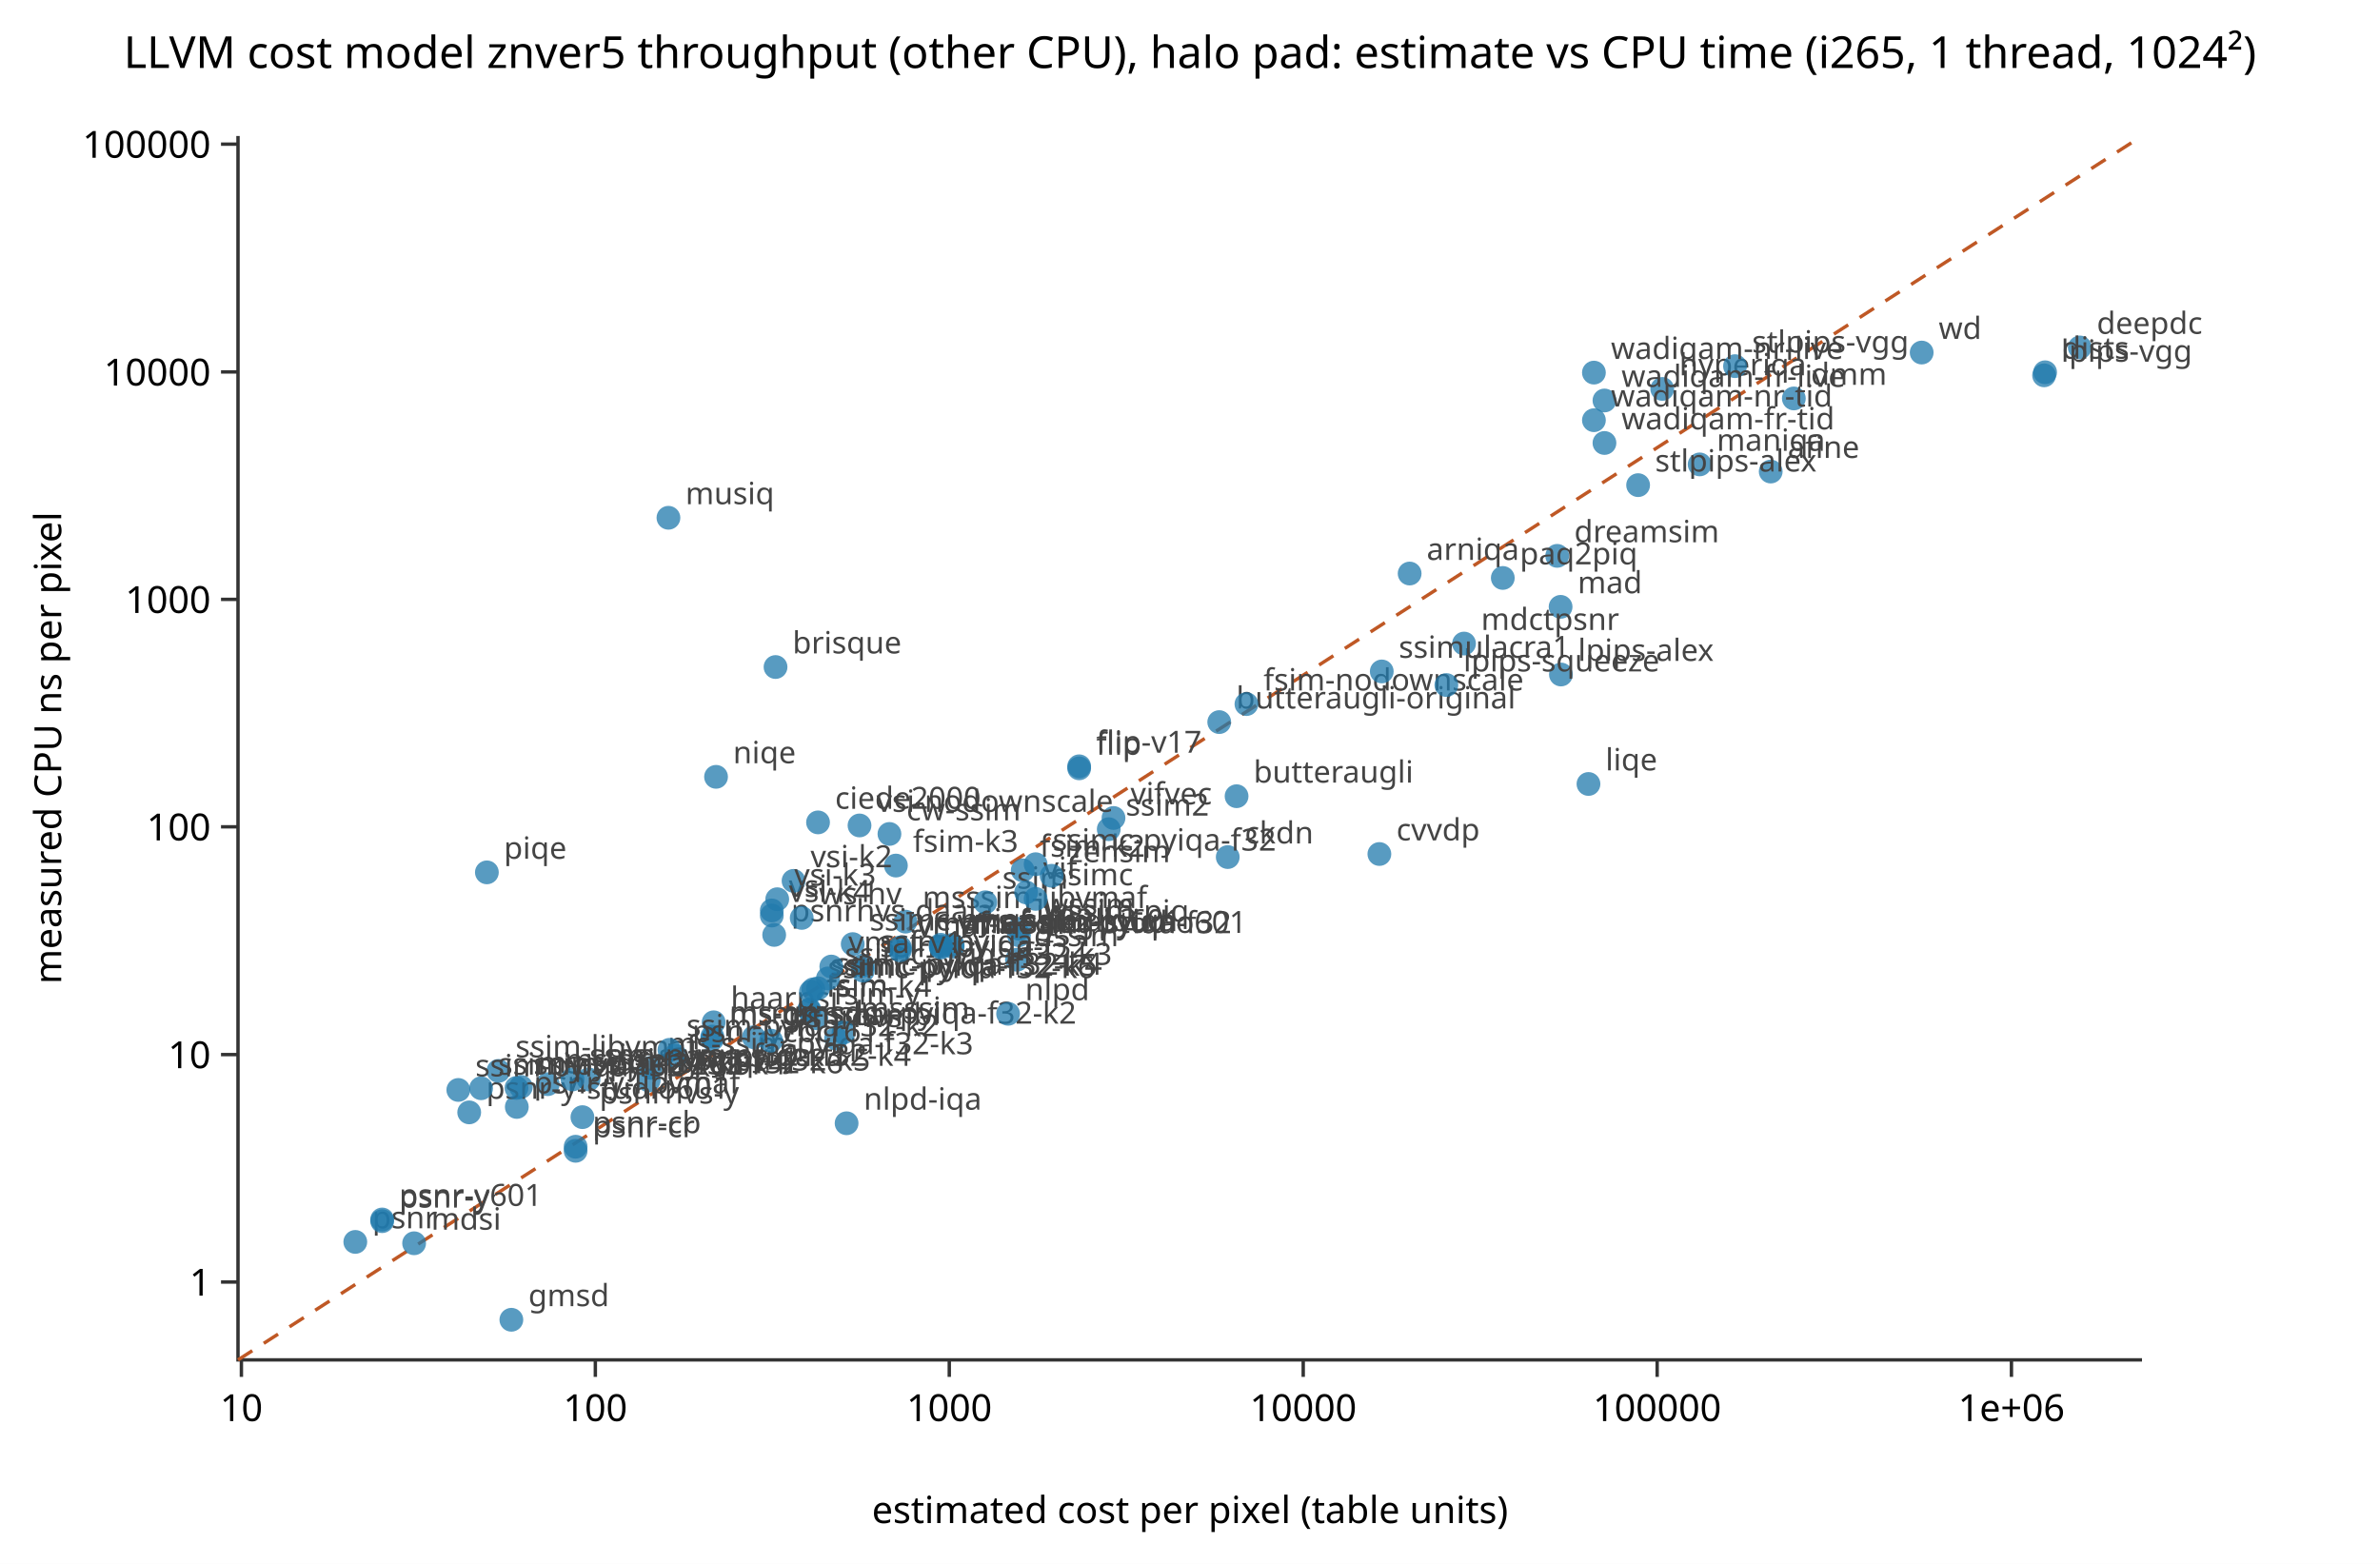
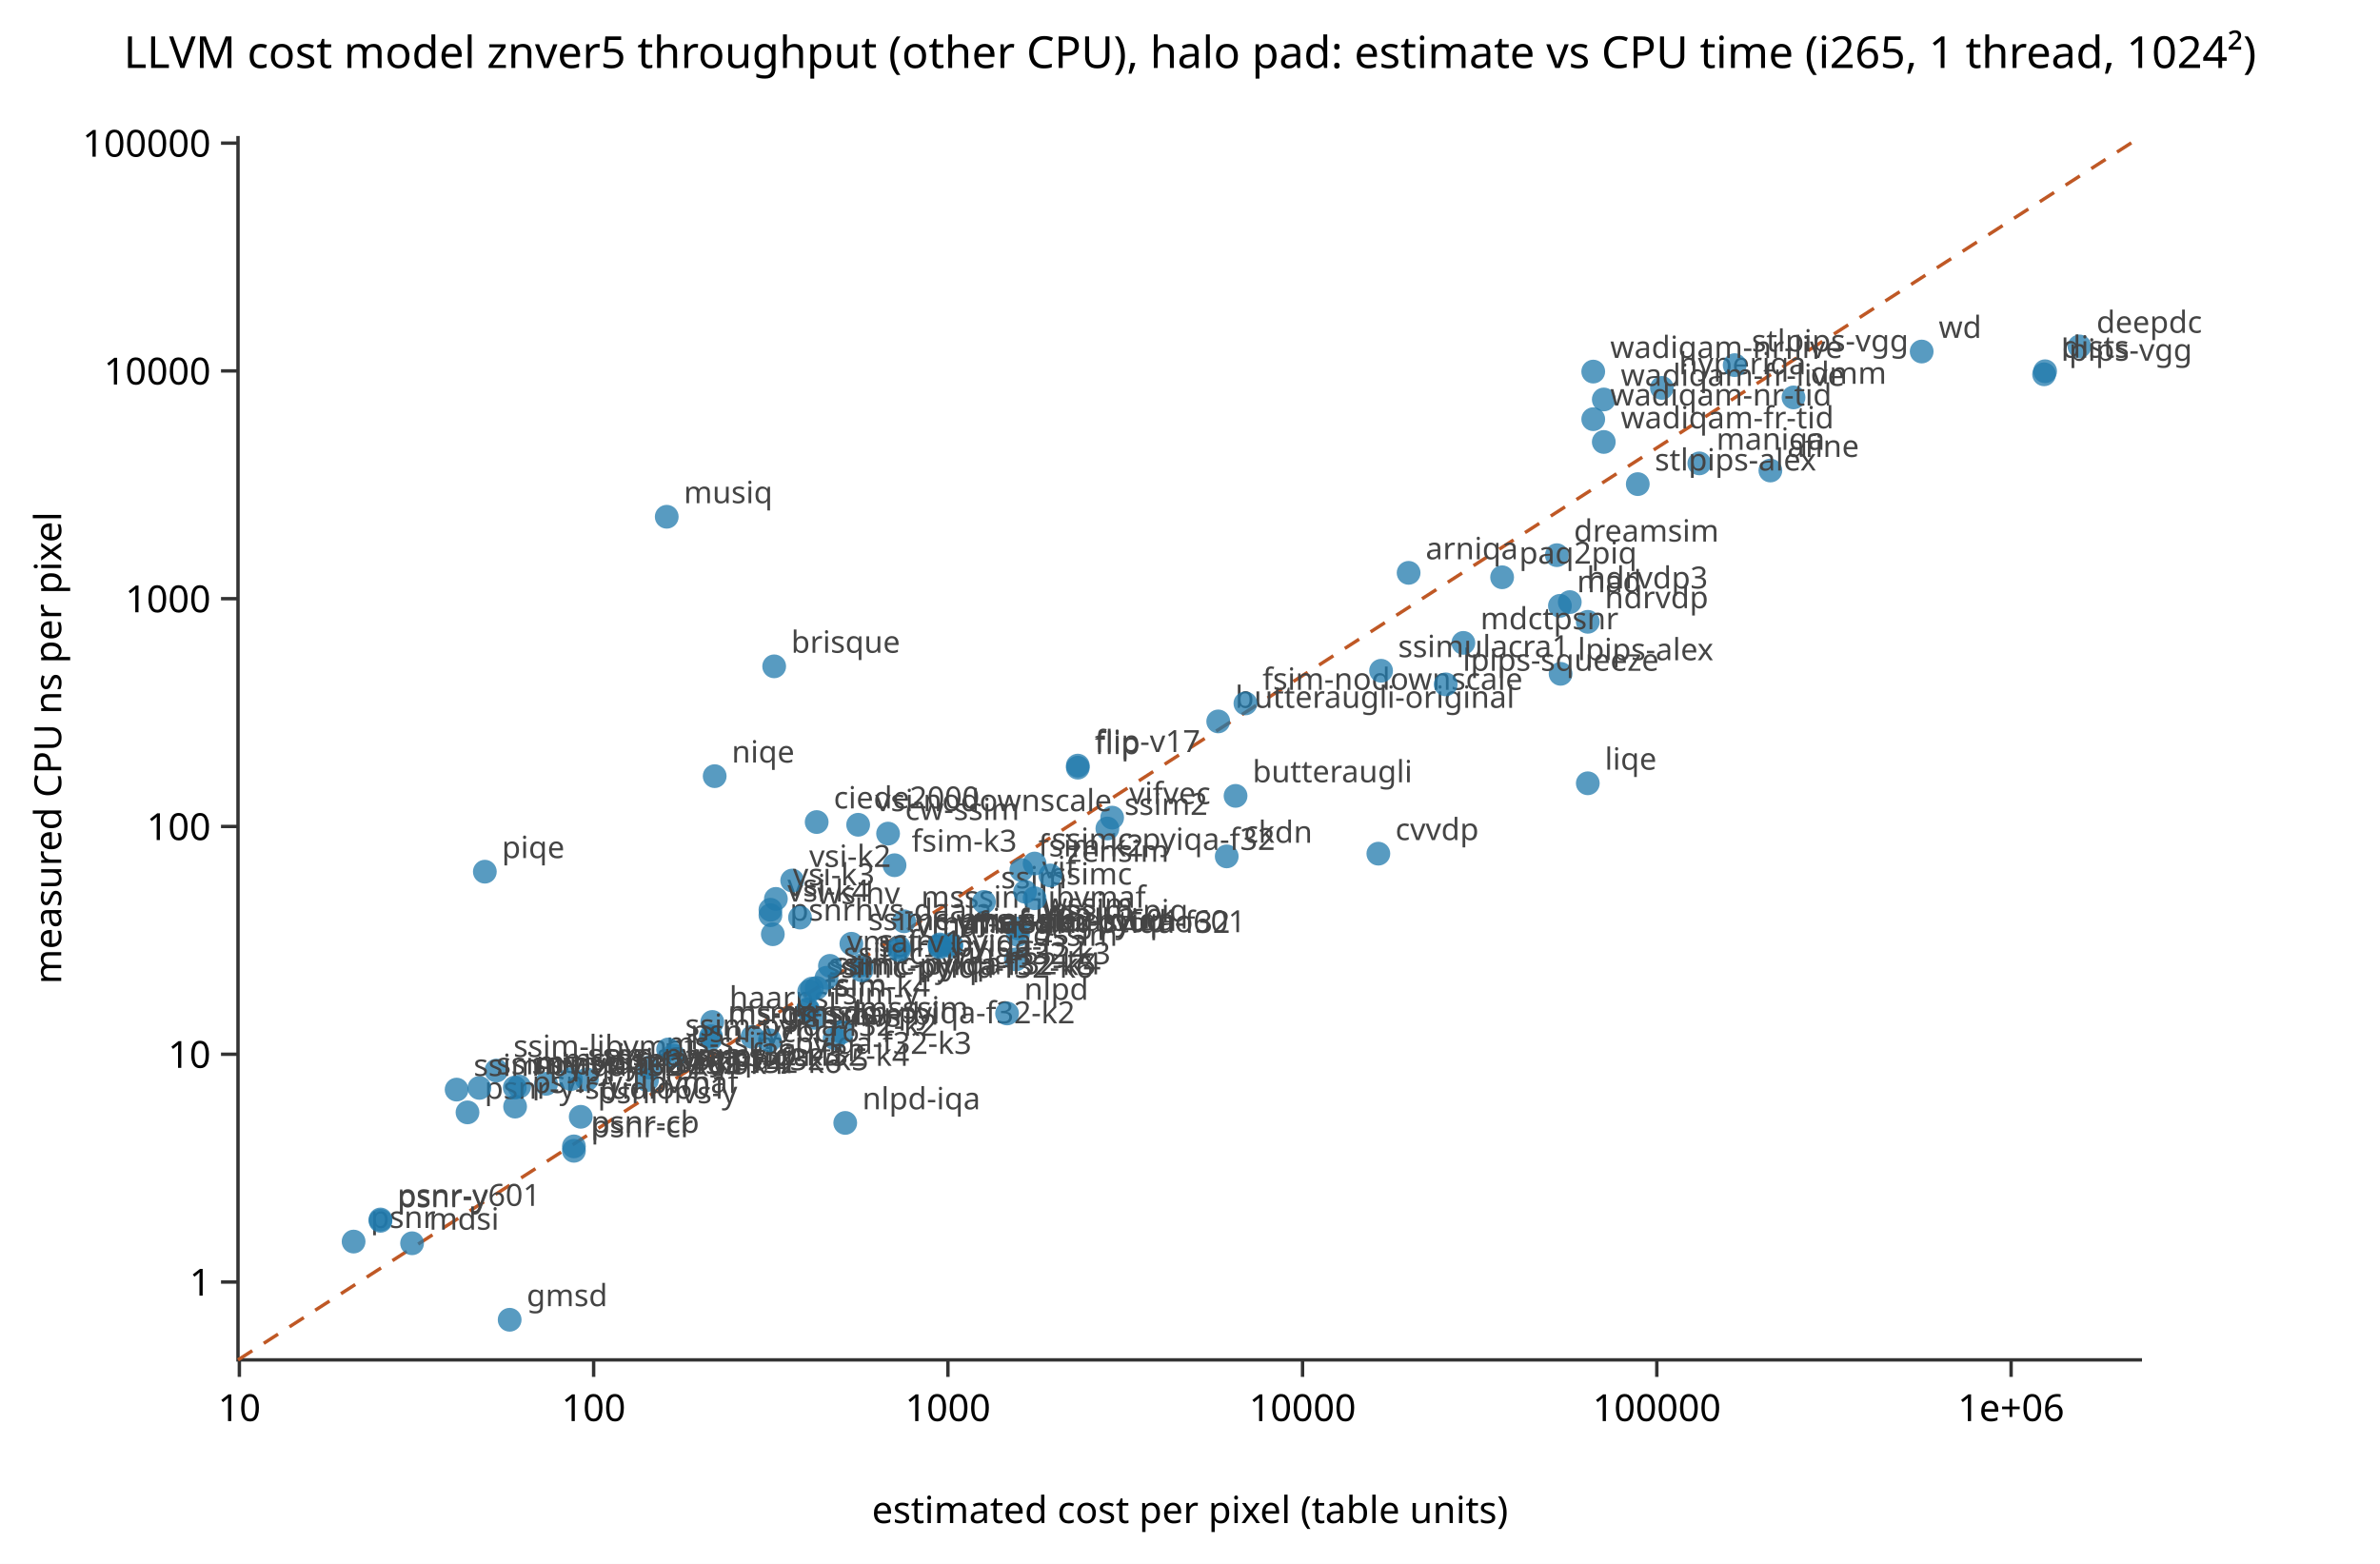
<svg xmlns="http://www.w3.org/2000/svg" viewBox="0 0 700 460" font-family="sans-serif" font-size="11">
  <rect width="700" height="460" fill="white" />
  <text x="350" y="20" text-anchor="middle" font-size="13">LLVM cost model znver5 throughput (other CPU), halo pad: estimate vs CPU time (i265, 1 thread, 1024²)</text>
  <path d="M70 40V400H630" fill="none" stroke="#333" />
-   <path d="M71.0 400v5" stroke="#333" />
-   <text x="71.0" y="418" text-anchor="middle">10</text>
-   <path d="M175.1 400v5" stroke="#333" />
-   <text x="175.1" y="418" text-anchor="middle">100</text>
-   <path d="M279.2 400v5" stroke="#333" />
-   <text x="279.2" y="418" text-anchor="middle">1000</text>
-   <path d="M383.3 400v5" stroke="#333" />
-   <text x="383.3" y="418" text-anchor="middle">10000</text>
-   <path d="M487.4 400v5" stroke="#333" />
-   <text x="487.4" y="418" text-anchor="middle">100000</text>
-   <path d="M591.6 400v5" stroke="#333" />
-   <text x="591.6" y="418" text-anchor="middle">1e+06</text>
+   <path d="M70.4 400v5" stroke="#333" />
+   <text x="70.4" y="418" text-anchor="middle">10</text>
+   <path d="M174.6 400v5" stroke="#333" />
+   <text x="174.6" y="418" text-anchor="middle">100</text>
+   <path d="M278.8 400v5" stroke="#333" />
+   <text x="278.8" y="418" text-anchor="middle">1000</text>
+   <path d="M383.1 400v5" stroke="#333" />
+   <text x="383.1" y="418" text-anchor="middle">10000</text>
+   <path d="M487.3 400v5" stroke="#333" />
+   <text x="487.3" y="418" text-anchor="middle">100000</text>
+   <path d="M591.5 400v5" stroke="#333" />
+   <text x="591.5" y="418" text-anchor="middle">1e+06</text>
  <path d="M65 377.1h5" stroke="#333" />
  <text x="62" y="381.1" text-anchor="end">1</text>
-   <path d="M65 310.2h5" stroke="#333" />
-   <text x="62" y="314.2" text-anchor="end">10</text>
-   <path d="M65 243.2h5" stroke="#333" />
-   <text x="62" y="247.2" text-anchor="end">100</text>
-   <path d="M65 176.3h5" stroke="#333" />
-   <text x="62" y="180.3" text-anchor="end">1000</text>
-   <path d="M65 109.4h5" stroke="#333" />
-   <text x="62" y="113.4" text-anchor="end">10000</text>
-   <path d="M65 42.4h5" stroke="#333" />
-   <text x="62" y="46.4" text-anchor="end">100000</text>
+   <path d="M65 310.1h5" stroke="#333" />
+   <text x="62" y="314.1" text-anchor="end">10</text>
+   <path d="M65 243.1h5" stroke="#333" />
+   <text x="62" y="247.1" text-anchor="end">100</text>
+   <path d="M65 176.1h5" stroke="#333" />
+   <text x="62" y="180.1" text-anchor="end">1000</text>
+   <path d="M65 109.1h5" stroke="#333" />
+   <text x="62" y="113.1" text-anchor="end">10000</text>
+   <path d="M65 42.1h5" stroke="#333" />
+   <text x="62" y="46.1" text-anchor="end">100000</text>
  <path d="M70.0 400.0L630.0 40.0" stroke="#bf5825" stroke-dasharray="5 4" />
-   <circle cx="520.8" cy="138.7" r="3.5" fill="#2179ac" fill-opacity=".75" />
-   <text x="525.8" y="134.7" font-size="9" fill="#444">afine</text>
-   <circle cx="414.6" cy="168.7" r="3.5" fill="#2179ac" fill-opacity=".75" />
-   <text x="419.6" y="164.7" font-size="9" fill="#444">arniqa</text>
-   <circle cx="228.1" cy="196.2" r="3.5" fill="#2179ac" fill-opacity=".75" />
-   <text x="233.1" y="192.2" font-size="9" fill="#444">brisque</text>
-   <circle cx="363.7" cy="234.2" r="3.5" fill="#2179ac" fill-opacity=".75" />
-   <text x="368.7" y="230.2" font-size="9" fill="#444">butteraugli</text>
-   <circle cx="358.6" cy="212.4" r="3.5" fill="#2179ac" fill-opacity=".75" />
-   <text x="363.6" y="208.4" font-size="9" fill="#444">butteraugli-original</text>
-   <circle cx="245.9" cy="305.5" r="3.5" fill="#2179ac" fill-opacity=".75" />
-   <text x="250.9" y="301.5" font-size="9" fill="#444">cambi</text>
-   <circle cx="240.6" cy="241.9" r="3.5" fill="#2179ac" fill-opacity=".75" />
-   <text x="245.6" y="237.9" font-size="9" fill="#444">ciede2000</text>
-   <circle cx="361.1" cy="252.1" r="3.5" fill="#2179ac" fill-opacity=".75" />
-   <text x="366.1" y="248.1" font-size="9" fill="#444">ckdn</text>
-   <circle cx="405.7" cy="251.2" r="3.5" fill="#2179ac" fill-opacity=".75" />
-   <text x="410.7" y="247.2" font-size="9" fill="#444">cvvdp</text>
-   <circle cx="261.6" cy="245.3" r="3.5" fill="#2179ac" fill-opacity=".75" />
-   <text x="266.6" y="241.3" font-size="9" fill="#444">cw-ssim</text>
-   <circle cx="611.7" cy="102.2" r="3.5" fill="#2179ac" fill-opacity=".75" />
-   <text x="616.7" y="98.2" font-size="9" fill="#444">deepdc</text>
-   <circle cx="601.5" cy="109.5" r="3.5" fill="#2179ac" fill-opacity=".75" />
-   <text x="606.5" y="105.5" font-size="9" fill="#444">dists</text>
-   <circle cx="527.6" cy="117.2" r="3.5" fill="#2179ac" fill-opacity=".75" />
-   <text x="532.6" y="113.2" font-size="9" fill="#444">dmm</text>
-   <circle cx="458.0" cy="163.5" r="3.5" fill="#2179ac" fill-opacity=".75" />
-   <text x="463.0" y="159.5" font-size="9" fill="#444">dreamsim</text>
-   <circle cx="299.1" cy="282.3" r="3.5" fill="#2179ac" fill-opacity=".75" />
-   <text x="304.1" y="278.3" font-size="9" fill="#444">dssim</text>
-   <circle cx="317.4" cy="226.0" r="3.5" fill="#2179ac" fill-opacity=".75" />
-   <text x="322.4" y="222.0" font-size="9" fill="#444">flip</text>
-   <circle cx="317.4" cy="225.4" r="3.5" fill="#2179ac" fill-opacity=".75" />
-   <text x="322.4" y="221.4" font-size="9" fill="#444">flip-v17</text>
-   <circle cx="238.0" cy="296.9" r="3.5" fill="#2179ac" fill-opacity=".75" />
-   <text x="243.0" y="292.9" font-size="9" fill="#444">fsim</text>
-   <circle cx="300.8" cy="256.0" r="3.5" fill="#2179ac" fill-opacity=".75" />
-   <text x="305.8" y="252.0" font-size="9" fill="#444">fsim-k2</text>
-   <circle cx="263.5" cy="254.6" r="3.5" fill="#2179ac" fill-opacity=".75" />
-   <text x="268.5" y="250.6" font-size="9" fill="#444">fsim-k3</text>
-   <circle cx="238.0" cy="297.2" r="3.5" fill="#2179ac" fill-opacity=".75" />
-   <text x="243.0" y="293.2" font-size="9" fill="#444">fsim-k4</text>
-   <circle cx="366.6" cy="207.1" r="3.5" fill="#2179ac" fill-opacity=".75" />
-   <text x="371.6" y="203.1" font-size="9" fill="#444">fsim-nodownscale</text>
-   <circle cx="240.1" cy="299.5" r="3.5" fill="#2179ac" fill-opacity=".75" />
-   <text x="245.1" y="295.5" font-size="9" fill="#444">fsim-y</text>
-   <circle cx="150.4" cy="388.2" r="3.5" fill="#2179ac" fill-opacity=".75" />
-   <text x="155.4" y="384.2" font-size="9" fill="#444">gmsd</text>
-   <circle cx="209.9" cy="300.7" r="3.5" fill="#2179ac" fill-opacity=".75" />
-   <text x="214.9" y="296.7" font-size="9" fill="#444">haarpsi</text>
-   <circle cx="190.8" cy="317.8" r="3.5" fill="#2179ac" fill-opacity=".75" />
-   <text x="195.8" y="313.8" font-size="9" fill="#444">haarpsi-y</text>
-   <circle cx="488.9" cy="114.4" r="3.5" fill="#2179ac" fill-opacity=".75" />
-   <text x="493.9" y="110.4" font-size="9" fill="#444">hyperiqa</text>
-   <circle cx="299.8" cy="273.2" r="3.5" fill="#2179ac" fill-opacity=".75" />
-   <text x="304.8" y="269.2" font-size="9" fill="#444">iwssim</text>
-   <circle cx="299.7" cy="275.1" r="3.5" fill="#2179ac" fill-opacity=".75" />
-   <text x="304.7" y="271.1" font-size="9" fill="#444">iwssim-piq</text>
-   <circle cx="467.2" cy="230.6" r="3.5" fill="#2179ac" fill-opacity=".75" />
-   <text x="472.2" y="226.6" font-size="9" fill="#444">liqe</text>
-   <circle cx="459.1" cy="198.4" r="3.5" fill="#2179ac" fill-opacity=".75" />
-   <text x="464.1" y="194.4" font-size="9" fill="#444">lpips-alex</text>
-   <circle cx="425.4" cy="201.5" r="3.5" fill="#2179ac" fill-opacity=".75" />
-   <text x="430.4" y="197.5" font-size="9" fill="#444">lpips-squeeze</text>
-   <circle cx="601.2" cy="110.4" r="3.5" fill="#2179ac" fill-opacity=".75" />
-   <text x="606.2" y="106.4" font-size="9" fill="#444">lpips-vgg</text>
-   <circle cx="459.0" cy="178.5" r="3.5" fill="#2179ac" fill-opacity=".75" />
-   <text x="464.0" y="174.5" font-size="9" fill="#444">mad</text>
-   <circle cx="499.9" cy="136.6" r="3.5" fill="#2179ac" fill-opacity=".75" />
-   <text x="504.9" y="132.6" font-size="9" fill="#444">maniqa</text>
-   <circle cx="430.6" cy="189.3" r="3.5" fill="#2179ac" fill-opacity=".75" />
-   <text x="435.6" y="185.3" font-size="9" fill="#444">mdctpsnr</text>
-   <circle cx="121.8" cy="365.7" r="3.5" fill="#2179ac" fill-opacity=".75" />
-   <text x="126.8" y="361.7" font-size="9" fill="#444">mdsi</text>
-   <circle cx="209.5" cy="305.6" r="3.5" fill="#2179ac" fill-opacity=".75" />
-   <text x="214.5" y="301.6" font-size="9" fill="#444">ms-gmsd</text>
-   <circle cx="209.5" cy="304.9" r="3.5" fill="#2179ac" fill-opacity=".75" />
-   <text x="214.5" y="300.9" font-size="9" fill="#444">ms-gmsdc</text>
-   <circle cx="280.2" cy="277.9" r="3.5" fill="#2179ac" fill-opacity=".75" />
-   <text x="285.2" y="273.9" font-size="9" fill="#444">ms-ssim-pyiqa</text>
-   <circle cx="280.2" cy="278.5" r="3.5" fill="#2179ac" fill-opacity=".75" />
-   <text x="285.2" y="274.5" font-size="9" fill="#444">ms-ssim-pyiqa-f32</text>
-   <circle cx="221.7" cy="305.1" r="3.5" fill="#2179ac" fill-opacity=".75" />
-   <text x="226.7" y="301.1" font-size="9" fill="#444">ms-ssim-pyiqa-f32-k2</text>
-   <circle cx="191.4" cy="314.1" r="3.5" fill="#2179ac" fill-opacity=".75" />
-   <text x="196.4" y="310.1" font-size="9" fill="#444">ms-ssim-pyiqa-f32-k3</text>
-   <circle cx="173.1" cy="317.5" r="3.5" fill="#2179ac" fill-opacity=".75" />
-   <text x="178.1" y="313.5" font-size="9" fill="#444">ms-ssim-pyiqa-f32-k4</text>
-   <circle cx="161.1" cy="318.9" r="3.5" fill="#2179ac" fill-opacity=".75" />
-   <text x="166.1" y="314.9" font-size="9" fill="#444">ms-ssim-pyiqa-f32-k5</text>
-   <circle cx="153.2" cy="319.7" r="3.5" fill="#2179ac" fill-opacity=".75" />
-   <text x="158.2" y="315.7" font-size="9" fill="#444">ms-ssim-pyiqa-f32-k6</text>
-   <circle cx="248.1" cy="303.7" r="3.5" fill="#2179ac" fill-opacity=".75" />
-   <text x="253.1" y="299.7" font-size="9" fill="#444">msssim</text>
-   <circle cx="266.3" cy="271.1" r="3.5" fill="#2179ac" fill-opacity=".75" />
-   <text x="271.3" y="267.1" font-size="9" fill="#444">msssim-libvmaf</text>
-   <circle cx="196.6" cy="152.3" r="3.5" fill="#2179ac" fill-opacity=".75" />
-   <text x="201.6" y="148.3" font-size="9" fill="#444">musiq</text>
-   <circle cx="210.6" cy="228.5" r="3.5" fill="#2179ac" fill-opacity=".75" />
-   <text x="215.6" y="224.5" font-size="9" fill="#444">niqe</text>
-   <circle cx="296.5" cy="298.2" r="3.5" fill="#2179ac" fill-opacity=".75" />
-   <text x="301.5" y="294.2" font-size="9" fill="#444">nlpd</text>
-   <circle cx="249.0" cy="330.4" r="3.5" fill="#2179ac" fill-opacity=".75" />
-   <text x="254.0" y="326.4" font-size="9" fill="#444">nlpd-iqa</text>
-   <circle cx="442.0" cy="170.0" r="3.5" fill="#2179ac" fill-opacity=".75" />
-   <text x="447.0" y="166.0" font-size="9" fill="#444">paq2piq</text>
-   <circle cx="143.2" cy="256.6" r="3.5" fill="#2179ac" fill-opacity=".75" />
-   <text x="148.2" y="252.6" font-size="9" fill="#444">piqe</text>
-   <circle cx="104.5" cy="365.3" r="3.5" fill="#2179ac" fill-opacity=".75" />
-   <text x="109.5" y="361.3" font-size="9" fill="#444">psnr</text>
-   <circle cx="169.3" cy="337.3" r="3.5" fill="#2179ac" fill-opacity=".75" />
-   <text x="174.3" y="333.3" font-size="9" fill="#444">psnr-cb</text>
-   <circle cx="169.3" cy="338.5" r="3.5" fill="#2179ac" fill-opacity=".75" />
-   <text x="174.3" y="334.5" font-size="9" fill="#444">psnr-cr</text>
-   <circle cx="112.4" cy="359.2" r="3.5" fill="#2179ac" fill-opacity=".75" />
-   <text x="117.4" y="355.2" font-size="9" fill="#444">psnr-y</text>
-   <circle cx="152.0" cy="325.6" r="3.5" fill="#2179ac" fill-opacity=".75" />
-   <text x="157.0" y="321.6" font-size="9" fill="#444">psnr-y-libvmaf</text>
-   <circle cx="138.0" cy="327.2" r="3.5" fill="#2179ac" fill-opacity=".75" />
-   <text x="143.0" y="323.2" font-size="9" fill="#444">psnr-y-studio601</text>
-   <circle cx="112.4" cy="358.7" r="3.5" fill="#2179ac" fill-opacity=".75" />
-   <text x="117.4" y="354.7" font-size="9" fill="#444">psnr-y601</text>
-   <circle cx="198.6" cy="310.5" r="3.5" fill="#2179ac" fill-opacity=".75" />
-   <text x="203.6" y="306.5" font-size="9" fill="#444">psnr-ycbcr611</text>
-   <circle cx="226.8" cy="306.1" r="3.5" fill="#2179ac" fill-opacity=".75" />
-   <text x="231.8" y="302.1" font-size="9" fill="#444">psnrhvs</text>
-   <circle cx="227.7" cy="275.0" r="3.5" fill="#2179ac" fill-opacity=".75" />
-   <text x="232.7" y="271.0" font-size="9" fill="#444">psnrhvs-daala</text>
-   <circle cx="171.3" cy="328.6" r="3.5" fill="#2179ac" fill-opacity=".75" />
-   <text x="176.3" y="324.6" font-size="9" fill="#444">psnrhvs-y</text>
-   <circle cx="289.8" cy="265.4" r="3.5" fill="#2179ac" fill-opacity=".75" />
-   <text x="294.8" y="261.4" font-size="9" fill="#444">ssim</text>
-   <circle cx="146.6" cy="315.0" r="3.5" fill="#2179ac" fill-opacity=".75" />
-   <text x="151.6" y="311.0" font-size="9" fill="#444">ssim-libvmaf</text>
-   <circle cx="253.8" cy="284.0" r="3.5" fill="#2179ac" fill-opacity=".75" />
-   <text x="258.8" y="280.0" font-size="9" fill="#444">ssim-pyiqa</text>
-   <circle cx="253.8" cy="285.5" r="3.5" fill="#2179ac" fill-opacity=".75" />
-   <text x="258.8" y="281.5" font-size="9" fill="#444">ssim-pyiqa-f32</text>
-   <circle cx="196.9" cy="308.8" r="3.5" fill="#2179ac" fill-opacity=".75" />
-   <text x="201.9" y="304.8" font-size="9" fill="#444">ssim-pyiqa-f32-k2</text>
-   <circle cx="168.4" cy="317.5" r="3.5" fill="#2179ac" fill-opacity=".75" />
-   <text x="173.4" y="313.5" font-size="9" fill="#444">ssim-pyiqa-f32-k3</text>
-   <circle cx="151.9" cy="320.0" r="3.5" fill="#2179ac" fill-opacity=".75" />
-   <text x="156.9" y="316.0" font-size="9" fill="#444">ssim-pyiqa-f32-k4</text>
-   <circle cx="141.5" cy="320.1" r="3.5" fill="#2179ac" fill-opacity=".75" />
-   <text x="146.5" y="316.1" font-size="9" fill="#444">ssim-pyiqa-f32-k5</text>
-   <circle cx="134.8" cy="320.6" r="3.5" fill="#2179ac" fill-opacity=".75" />
-   <text x="139.8" y="316.6" font-size="9" fill="#444">ssim-pyiqa-f32-k6</text>
-   <circle cx="326.1" cy="243.9" r="3.5" fill="#2179ac" fill-opacity=".75" />
-   <text x="331.1" y="239.9" font-size="9" fill="#444">ssim2</text>
-   <circle cx="304.6" cy="264.4" r="3.5" fill="#2179ac" fill-opacity=".75" />
-   <text x="309.6" y="260.4" font-size="9" fill="#444">ssimc</text>
-   <circle cx="304.6" cy="254.2" r="3.5" fill="#2179ac" fill-opacity=".75" />
-   <text x="309.6" y="250.2" font-size="9" fill="#444">ssimc-pyiqa-f32</text>
-   <circle cx="250.8" cy="277.7" r="3.5" fill="#2179ac" fill-opacity=".75" />
-   <text x="255.8" y="273.7" font-size="9" fill="#444">ssimc-pyiqa-f32-k2</text>
-   <circle cx="243.5" cy="287.8" r="3.5" fill="#2179ac" fill-opacity=".75" />
-   <text x="248.5" y="283.8" font-size="9" fill="#444">ssimc-pyiqa-f32-k3</text>
-   <circle cx="240.6" cy="290.7" r="3.5" fill="#2179ac" fill-opacity=".75" />
-   <text x="245.6" y="286.7" font-size="9" fill="#444">ssimc-pyiqa-f32-k4</text>
-   <circle cx="239.2" cy="291.0" r="3.5" fill="#2179ac" fill-opacity=".75" />
-   <text x="244.2" y="287.0" font-size="9" fill="#444">ssimc-pyiqa-f32-k5</text>
-   <circle cx="238.5" cy="291.7" r="3.5" fill="#2179ac" fill-opacity=".75" />
-   <text x="243.5" y="287.7" font-size="9" fill="#444">ssimc-pyiqa-f32-k6</text>
-   <circle cx="406.4" cy="197.5" r="3.5" fill="#2179ac" fill-opacity=".75" />
-   <text x="411.4" y="193.5" font-size="9" fill="#444">ssimulacra1</text>
-   <circle cx="481.8" cy="142.7" r="3.5" fill="#2179ac" fill-opacity=".75" />
-   <text x="486.8" y="138.7" font-size="9" fill="#444">stlpips-alex</text>
-   <circle cx="510.3" cy="107.7" r="3.5" fill="#2179ac" fill-opacity=".75" />
-   <text x="515.3" y="103.7" font-size="9" fill="#444">stlpips-vgg</text>
-   <circle cx="301.8" cy="262.5" r="3.5" fill="#2179ac" fill-opacity=".75" />
-   <text x="306.8" y="258.5" font-size="9" fill="#444">vif</text>
-   <circle cx="327.5" cy="240.6" r="3.5" fill="#2179ac" fill-opacity=".75" />
-   <text x="332.5" y="236.6" font-size="9" fill="#444">vifvec</text>
-   <circle cx="264.7" cy="279.5" r="3.5" fill="#2179ac" fill-opacity=".75" />
-   <text x="269.7" y="275.5" font-size="9" fill="#444">vmaf</text>
-   <circle cx="276.7" cy="278.7" r="3.5" fill="#2179ac" fill-opacity=".75" />
-   <text x="281.7" y="274.7" font-size="9" fill="#444">vmaf-4k</text>
-   <circle cx="264.7" cy="278.7" r="3.5" fill="#2179ac" fill-opacity=".75" />
-   <text x="269.7" y="274.7" font-size="9" fill="#444">vmaf-neg</text>
-   <circle cx="276.7" cy="278.4" r="3.5" fill="#2179ac" fill-opacity=".75" />
-   <text x="281.7" y="274.4" font-size="9" fill="#444">vmaf-neg-studio601</text>
-   <circle cx="276.7" cy="277.9" r="3.5" fill="#2179ac" fill-opacity=".75" />
-   <text x="281.7" y="273.9" font-size="9" fill="#444">vmaf-studio601</text>
-   <circle cx="244.5" cy="284.3" r="3.5" fill="#2179ac" fill-opacity=".75" />
-   <text x="249.5" y="280.3" font-size="9" fill="#444">vmaf-v1</text>
-   <circle cx="227.0" cy="267.8" r="3.5" fill="#2179ac" fill-opacity=".75" />
-   <text x="232.0" y="263.8" font-size="9" fill="#444">vsi</text>
-   <circle cx="233.4" cy="259.1" r="3.5" fill="#2179ac" fill-opacity=".75" />
-   <text x="238.4" y="255.1" font-size="9" fill="#444">vsi-k2</text>
-   <circle cx="228.6" cy="264.5" r="3.5" fill="#2179ac" fill-opacity=".75" />
-   <text x="233.6" y="260.5" font-size="9" fill="#444">vsi-k3</text>
-   <circle cx="227.0" cy="269.3" r="3.5" fill="#2179ac" fill-opacity=".75" />
-   <text x="232.0" y="265.3" font-size="9" fill="#444">vsi-k4</text>
-   <circle cx="252.8" cy="242.8" r="3.5" fill="#2179ac" fill-opacity=".75" />
-   <text x="257.8" y="238.8" font-size="9" fill="#444">vsi-nodownscale</text>
-   <circle cx="471.9" cy="117.8" r="3.5" fill="#2179ac" fill-opacity=".75" />
-   <text x="476.9" y="113.8" font-size="9" fill="#444">wadiqam-fr-live</text>
-   <circle cx="471.9" cy="130.3" r="3.5" fill="#2179ac" fill-opacity=".75" />
-   <text x="476.9" y="126.3" font-size="9" fill="#444">wadiqam-fr-tid</text>
-   <circle cx="468.8" cy="109.6" r="3.5" fill="#2179ac" fill-opacity=".75" />
-   <text x="473.8" y="105.6" font-size="9" fill="#444">wadiqam-nr-live</text>
-   <circle cx="468.8" cy="123.6" r="3.5" fill="#2179ac" fill-opacity=".75" />
-   <text x="473.8" y="119.6" font-size="9" fill="#444">wadiqam-nr-tid</text>
-   <circle cx="565.2" cy="103.7" r="3.5" fill="#2179ac" fill-opacity=".75" />
-   <text x="570.2" y="99.7" font-size="9" fill="#444">wd</text>
-   <circle cx="235.8" cy="270.0" r="3.5" fill="#2179ac" fill-opacity=".75" />
-   <text x="240.8" y="266.0" font-size="9" fill="#444">ws-hv</text>
-   <circle cx="309.3" cy="257.6" r="3.5" fill="#2179ac" fill-opacity=".75" />
-   <text x="314.3" y="253.6" font-size="9" fill="#444">zensim</text>
+   <circle cx="520.7" cy="138.4" r="3.5" fill="#2179ac" fill-opacity=".75" />
+   <text x="525.7" y="134.4" font-size="9" fill="#444">afine</text>
+   <circle cx="414.3" cy="168.5" r="3.5" fill="#2179ac" fill-opacity=".75" />
+   <text x="419.3" y="164.5" font-size="9" fill="#444">arniqa</text>
+   <circle cx="227.7" cy="196.0" r="3.5" fill="#2179ac" fill-opacity=".75" />
+   <text x="232.7" y="192.0" font-size="9" fill="#444">brisque</text>
+   <circle cx="363.4" cy="234.1" r="3.5" fill="#2179ac" fill-opacity=".75" />
+   <text x="368.4" y="230.1" font-size="9" fill="#444">butteraugli</text>
+   <circle cx="358.3" cy="212.2" r="3.5" fill="#2179ac" fill-opacity=".75" />
+   <text x="363.3" y="208.2" font-size="9" fill="#444">butteraugli-original</text>
+   <circle cx="245.5" cy="305.4" r="3.5" fill="#2179ac" fill-opacity=".75" />
+   <text x="250.5" y="301.4" font-size="9" fill="#444">cambi</text>
+   <circle cx="240.2" cy="241.8" r="3.5" fill="#2179ac" fill-opacity=".75" />
+   <text x="245.2" y="237.8" font-size="9" fill="#444">ciede2000</text>
+   <circle cx="360.8" cy="251.9" r="3.5" fill="#2179ac" fill-opacity=".75" />
+   <text x="365.8" y="247.9" font-size="9" fill="#444">ckdn</text>
+   <circle cx="405.4" cy="251.1" r="3.5" fill="#2179ac" fill-opacity=".75" />
+   <text x="410.4" y="247.1" font-size="9" fill="#444">cvvdp</text>
+   <circle cx="261.2" cy="245.2" r="3.5" fill="#2179ac" fill-opacity=".75" />
+   <text x="266.2" y="241.2" font-size="9" fill="#444">cw-ssim</text>
+   <circle cx="611.6" cy="101.9" r="3.5" fill="#2179ac" fill-opacity=".75" />
+   <text x="616.6" y="97.9" font-size="9" fill="#444">deepdc</text>
+   <circle cx="601.5" cy="109.2" r="3.5" fill="#2179ac" fill-opacity=".75" />
+   <text x="606.5" y="105.2" font-size="9" fill="#444">dists</text>
+   <circle cx="527.5" cy="116.9" r="3.5" fill="#2179ac" fill-opacity=".75" />
+   <text x="532.5" y="112.9" font-size="9" fill="#444">dmm</text>
+   <circle cx="457.9" cy="163.3" r="3.5" fill="#2179ac" fill-opacity=".75" />
+   <text x="462.9" y="159.3" font-size="9" fill="#444">dreamsim</text>
+   <circle cx="298.8" cy="282.2" r="3.5" fill="#2179ac" fill-opacity=".75" />
+   <text x="303.8" y="278.2" font-size="9" fill="#444">dssim</text>
+   <circle cx="317.0" cy="225.8" r="3.5" fill="#2179ac" fill-opacity=".75" />
+   <text x="322.0" y="221.8" font-size="9" fill="#444">flip</text>
+   <circle cx="317.0" cy="225.2" r="3.5" fill="#2179ac" fill-opacity=".75" />
+   <text x="322.0" y="221.2" font-size="9" fill="#444">flip-v17</text>
+   <circle cx="237.6" cy="296.8" r="3.5" fill="#2179ac" fill-opacity=".75" />
+   <text x="242.6" y="292.8" font-size="9" fill="#444">fsim</text>
+   <circle cx="300.4" cy="255.9" r="3.5" fill="#2179ac" fill-opacity=".75" />
+   <text x="305.4" y="251.9" font-size="9" fill="#444">fsim-k2</text>
+   <circle cx="263.1" cy="254.5" r="3.5" fill="#2179ac" fill-opacity=".75" />
+   <text x="268.1" y="250.5" font-size="9" fill="#444">fsim-k3</text>
+   <circle cx="237.6" cy="297.1" r="3.5" fill="#2179ac" fill-opacity=".75" />
+   <text x="242.6" y="293.1" font-size="9" fill="#444">fsim-k4</text>
+   <circle cx="366.3" cy="206.9" r="3.5" fill="#2179ac" fill-opacity=".75" />
+   <text x="371.3" y="202.9" font-size="9" fill="#444">fsim-nodownscale</text>
+   <circle cx="239.7" cy="299.4" r="3.5" fill="#2179ac" fill-opacity=".75" />
+   <text x="244.7" y="295.4" font-size="9" fill="#444">fsim-y</text>
+   <circle cx="149.9" cy="388.2" r="3.5" fill="#2179ac" fill-opacity=".75" />
+   <text x="154.9" y="384.2" font-size="9" fill="#444">gmsd</text>
+   <circle cx="209.5" cy="300.6" r="3.5" fill="#2179ac" fill-opacity=".75" />
+   <text x="214.5" y="296.6" font-size="9" fill="#444">haarpsi</text>
+   <circle cx="190.3" cy="317.7" r="3.5" fill="#2179ac" fill-opacity=".75" />
+   <text x="195.3" y="313.7" font-size="9" fill="#444">haarpsi-y</text>
+   <circle cx="467.0" cy="182.9" r="3.5" fill="#2179ac" fill-opacity=".75" />
+   <text x="472.0" y="178.9" font-size="9" fill="#444">hdrvdp</text>
+   <circle cx="461.7" cy="177.1" r="3.5" fill="#2179ac" fill-opacity=".75" />
+   <text x="466.7" y="173.1" font-size="9" fill="#444">hdrvdp3</text>
+   <circle cx="488.8" cy="114.1" r="3.5" fill="#2179ac" fill-opacity=".75" />
+   <text x="493.8" y="110.1" font-size="9" fill="#444">hyperiqa</text>
+   <circle cx="299.5" cy="273.1" r="3.5" fill="#2179ac" fill-opacity=".75" />
+   <text x="304.5" y="269.1" font-size="9" fill="#444">iwssim</text>
+   <circle cx="299.4" cy="275.0" r="3.5" fill="#2179ac" fill-opacity=".75" />
+   <text x="304.4" y="271.0" font-size="9" fill="#444">iwssim-piq</text>
+   <circle cx="467.0" cy="230.4" r="3.5" fill="#2179ac" fill-opacity=".75" />
+   <text x="472.0" y="226.4" font-size="9" fill="#444">liqe</text>
+   <circle cx="459.0" cy="198.2" r="3.5" fill="#2179ac" fill-opacity=".75" />
+   <text x="464.0" y="194.2" font-size="9" fill="#444">lpips-alex</text>
+   <circle cx="425.2" cy="201.3" r="3.5" fill="#2179ac" fill-opacity=".75" />
+   <text x="430.2" y="197.3" font-size="9" fill="#444">lpips-squeeze</text>
+   <circle cx="601.2" cy="110.1" r="3.5" fill="#2179ac" fill-opacity=".75" />
+   <text x="606.2" y="106.1" font-size="9" fill="#444">lpips-vgg</text>
+   <circle cx="458.8" cy="178.2" r="3.5" fill="#2179ac" fill-opacity=".75" />
+   <text x="463.8" y="174.2" font-size="9" fill="#444">mad</text>
+   <circle cx="499.8" cy="136.3" r="3.5" fill="#2179ac" fill-opacity=".75" />
+   <text x="504.8" y="132.3" font-size="9" fill="#444">maniqa</text>
+   <circle cx="430.4" cy="189.1" r="3.5" fill="#2179ac" fill-opacity=".75" />
+   <text x="435.4" y="185.1" font-size="9" fill="#444">mdctpsnr</text>
+   <circle cx="121.2" cy="365.7" r="3.5" fill="#2179ac" fill-opacity=".75" />
+   <text x="126.2" y="361.7" font-size="9" fill="#444">mdsi</text>
+   <circle cx="209.1" cy="305.5" r="3.5" fill="#2179ac" fill-opacity=".75" />
+   <text x="214.1" y="301.5" font-size="9" fill="#444">ms-gmsd</text>
+   <circle cx="209.1" cy="304.8" r="3.5" fill="#2179ac" fill-opacity=".75" />
+   <text x="214.1" y="300.8" font-size="9" fill="#444">ms-gmsdc</text>
+   <circle cx="279.8" cy="277.7" r="3.5" fill="#2179ac" fill-opacity=".75" />
+   <text x="284.8" y="273.7" font-size="9" fill="#444">ms-ssim-pyiqa</text>
+   <circle cx="279.8" cy="278.4" r="3.5" fill="#2179ac" fill-opacity=".75" />
+   <text x="284.8" y="274.4" font-size="9" fill="#444">ms-ssim-pyiqa-f32</text>
+   <circle cx="221.3" cy="305.0" r="3.5" fill="#2179ac" fill-opacity=".75" />
+   <text x="226.3" y="301.0" font-size="9" fill="#444">ms-ssim-pyiqa-f32-k2</text>
+   <circle cx="190.9" cy="314.0" r="3.5" fill="#2179ac" fill-opacity=".75" />
+   <text x="195.9" y="310.0" font-size="9" fill="#444">ms-ssim-pyiqa-f32-k3</text>
+   <circle cx="172.6" cy="317.5" r="3.5" fill="#2179ac" fill-opacity=".75" />
+   <text x="177.6" y="313.5" font-size="9" fill="#444">ms-ssim-pyiqa-f32-k4</text>
+   <circle cx="160.6" cy="318.8" r="3.5" fill="#2179ac" fill-opacity=".75" />
+   <text x="165.6" y="314.8" font-size="9" fill="#444">ms-ssim-pyiqa-f32-k5</text>
+   <circle cx="152.7" cy="319.6" r="3.5" fill="#2179ac" fill-opacity=".75" />
+   <text x="157.7" y="315.6" font-size="9" fill="#444">ms-ssim-pyiqa-f32-k6</text>
+   <circle cx="247.7" cy="303.6" r="3.5" fill="#2179ac" fill-opacity=".75" />
+   <text x="252.7" y="299.6" font-size="9" fill="#444">msssim</text>
+   <circle cx="265.9" cy="271.0" r="3.5" fill="#2179ac" fill-opacity=".75" />
+   <text x="270.9" y="267.0" font-size="9" fill="#444">msssim-libvmaf</text>
+   <circle cx="196.1" cy="152.0" r="3.5" fill="#2179ac" fill-opacity=".75" />
+   <text x="201.1" y="148.0" font-size="9" fill="#444">musiq</text>
+   <circle cx="210.2" cy="228.3" r="3.5" fill="#2179ac" fill-opacity=".75" />
+   <text x="215.2" y="224.3" font-size="9" fill="#444">niqe</text>
+   <circle cx="296.2" cy="298.1" r="3.5" fill="#2179ac" fill-opacity=".75" />
+   <text x="301.2" y="294.1" font-size="9" fill="#444">nlpd</text>
+   <circle cx="248.6" cy="330.3" r="3.5" fill="#2179ac" fill-opacity=".75" />
+   <text x="253.6" y="326.3" font-size="9" fill="#444">nlpd-iqa</text>
+   <circle cx="441.8" cy="169.8" r="3.5" fill="#2179ac" fill-opacity=".75" />
+   <text x="446.8" y="165.8" font-size="9" fill="#444">paq2piq</text>
+   <circle cx="142.6" cy="256.4" r="3.5" fill="#2179ac" fill-opacity=".75" />
+   <text x="147.6" y="252.4" font-size="9" fill="#444">piqe</text>
+   <circle cx="104.0" cy="365.2" r="3.5" fill="#2179ac" fill-opacity=".75" />
+   <text x="109.0" y="361.2" font-size="9" fill="#444">psnr</text>
+   <circle cx="168.8" cy="337.2" r="3.5" fill="#2179ac" fill-opacity=".75" />
+   <text x="173.8" y="333.2" font-size="9" fill="#444">psnr-cb</text>
+   <circle cx="168.8" cy="338.5" r="3.5" fill="#2179ac" fill-opacity=".75" />
+   <text x="173.8" y="334.5" font-size="9" fill="#444">psnr-cr</text>
+   <circle cx="111.9" cy="359.1" r="3.5" fill="#2179ac" fill-opacity=".75" />
+   <text x="116.9" y="355.1" font-size="9" fill="#444">psnr-y</text>
+   <circle cx="151.5" cy="325.5" r="3.5" fill="#2179ac" fill-opacity=".75" />
+   <text x="156.5" y="321.5" font-size="9" fill="#444">psnr-y-libvmaf</text>
+   <circle cx="137.5" cy="327.2" r="3.5" fill="#2179ac" fill-opacity=".75" />
+   <text x="142.5" y="323.2" font-size="9" fill="#444">psnr-y-studio601</text>
+   <circle cx="111.9" cy="358.7" r="3.5" fill="#2179ac" fill-opacity=".75" />
+   <text x="116.9" y="354.7" font-size="9" fill="#444">psnr-y601</text>
+   <circle cx="198.1" cy="310.5" r="3.5" fill="#2179ac" fill-opacity=".75" />
+   <text x="203.1" y="306.5" font-size="9" fill="#444">psnr-ycbcr611</text>
+   <circle cx="226.4" cy="306.0" r="3.5" fill="#2179ac" fill-opacity=".75" />
+   <text x="231.4" y="302.0" font-size="9" fill="#444">psnrhvs</text>
+   <circle cx="227.3" cy="274.8" r="3.5" fill="#2179ac" fill-opacity=".75" />
+   <text x="232.3" y="270.8" font-size="9" fill="#444">psnrhvs-daala</text>
+   <circle cx="170.8" cy="328.5" r="3.5" fill="#2179ac" fill-opacity=".75" />
+   <text x="175.8" y="324.5" font-size="9" fill="#444">psnrhvs-y</text>
+   <circle cx="289.4" cy="265.3" r="3.5" fill="#2179ac" fill-opacity=".75" />
+   <text x="294.4" y="261.3" font-size="9" fill="#444">ssim</text>
+   <circle cx="146.0" cy="314.9" r="3.5" fill="#2179ac" fill-opacity=".75" />
+   <text x="151.0" y="310.9" font-size="9" fill="#444">ssim-libvmaf</text>
+   <circle cx="253.4" cy="283.9" r="3.5" fill="#2179ac" fill-opacity=".75" />
+   <text x="258.4" y="279.9" font-size="9" fill="#444">ssim-pyiqa</text>
+   <circle cx="253.4" cy="285.4" r="3.5" fill="#2179ac" fill-opacity=".75" />
+   <text x="258.4" y="281.4" font-size="9" fill="#444">ssim-pyiqa-f32</text>
+   <circle cx="196.5" cy="308.7" r="3.5" fill="#2179ac" fill-opacity=".75" />
+   <text x="201.5" y="304.7" font-size="9" fill="#444">ssim-pyiqa-f32-k2</text>
+   <circle cx="167.9" cy="317.4" r="3.5" fill="#2179ac" fill-opacity=".75" />
+   <text x="172.9" y="313.4" font-size="9" fill="#444">ssim-pyiqa-f32-k3</text>
+   <circle cx="151.4" cy="319.9" r="3.5" fill="#2179ac" fill-opacity=".75" />
+   <text x="156.4" y="315.9" font-size="9" fill="#444">ssim-pyiqa-f32-k4</text>
+   <circle cx="141.0" cy="320.0" r="3.5" fill="#2179ac" fill-opacity=".75" />
+   <text x="146.0" y="316.0" font-size="9" fill="#444">ssim-pyiqa-f32-k5</text>
+   <circle cx="134.3" cy="320.5" r="3.5" fill="#2179ac" fill-opacity=".75" />
+   <text x="139.3" y="316.5" font-size="9" fill="#444">ssim-pyiqa-f32-k6</text>
+   <circle cx="325.7" cy="243.7" r="3.5" fill="#2179ac" fill-opacity=".75" />
+   <text x="330.7" y="239.7" font-size="9" fill="#444">ssim2</text>
+   <circle cx="304.3" cy="264.2" r="3.5" fill="#2179ac" fill-opacity=".75" />
+   <text x="309.3" y="260.2" font-size="9" fill="#444">ssimc</text>
+   <circle cx="304.3" cy="254.0" r="3.5" fill="#2179ac" fill-opacity=".75" />
+   <text x="309.3" y="250.0" font-size="9" fill="#444">ssimc-pyiqa-f32</text>
+   <circle cx="250.4" cy="277.6" r="3.5" fill="#2179ac" fill-opacity=".75" />
+   <text x="255.4" y="273.6" font-size="9" fill="#444">ssimc-pyiqa-f32-k2</text>
+   <circle cx="243.1" cy="287.6" r="3.5" fill="#2179ac" fill-opacity=".75" />
+   <text x="248.1" y="283.6" font-size="9" fill="#444">ssimc-pyiqa-f32-k3</text>
+   <circle cx="240.2" cy="290.6" r="3.5" fill="#2179ac" fill-opacity=".75" />
+   <text x="245.2" y="286.6" font-size="9" fill="#444">ssimc-pyiqa-f32-k4</text>
+   <circle cx="238.8" cy="290.8" r="3.5" fill="#2179ac" fill-opacity=".75" />
+   <text x="243.8" y="286.8" font-size="9" fill="#444">ssimc-pyiqa-f32-k5</text>
+   <circle cx="238.0" cy="291.6" r="3.5" fill="#2179ac" fill-opacity=".75" />
+   <text x="243.0" y="287.6" font-size="9" fill="#444">ssimc-pyiqa-f32-k6</text>
+   <circle cx="406.2" cy="197.3" r="3.5" fill="#2179ac" fill-opacity=".75" />
+   <text x="411.2" y="193.3" font-size="9" fill="#444">ssimulacra1</text>
+   <circle cx="481.7" cy="142.4" r="3.5" fill="#2179ac" fill-opacity=".75" />
+   <text x="486.7" y="138.4" font-size="9" fill="#444">stlpips-alex</text>
+   <circle cx="510.2" cy="107.4" r="3.5" fill="#2179ac" fill-opacity=".75" />
+   <text x="515.2" y="103.4" font-size="9" fill="#444">stlpips-vgg</text>
+   <circle cx="301.5" cy="262.3" r="3.5" fill="#2179ac" fill-opacity=".75" />
+   <text x="306.5" y="258.3" font-size="9" fill="#444">vif</text>
+   <circle cx="327.1" cy="240.5" r="3.5" fill="#2179ac" fill-opacity=".75" />
+   <text x="332.1" y="236.5" font-size="9" fill="#444">vifvec</text>
+   <circle cx="264.4" cy="279.4" r="3.5" fill="#2179ac" fill-opacity=".75" />
+   <text x="269.4" y="275.4" font-size="9" fill="#444">vmaf</text>
+   <circle cx="276.4" cy="278.6" r="3.5" fill="#2179ac" fill-opacity=".75" />
+   <text x="281.4" y="274.6" font-size="9" fill="#444">vmaf-4k</text>
+   <circle cx="264.4" cy="278.6" r="3.5" fill="#2179ac" fill-opacity=".75" />
+   <text x="269.4" y="274.6" font-size="9" fill="#444">vmaf-neg</text>
+   <circle cx="276.4" cy="278.2" r="3.5" fill="#2179ac" fill-opacity=".75" />
+   <text x="281.4" y="274.2" font-size="9" fill="#444">vmaf-neg-studio601</text>
+   <circle cx="276.4" cy="277.8" r="3.5" fill="#2179ac" fill-opacity=".75" />
+   <text x="281.4" y="273.8" font-size="9" fill="#444">vmaf-studio601</text>
+   <circle cx="244.1" cy="284.1" r="3.5" fill="#2179ac" fill-opacity=".75" />
+   <text x="249.1" y="280.1" font-size="9" fill="#444">vmaf-v1</text>
+   <circle cx="226.6" cy="267.6" r="3.5" fill="#2179ac" fill-opacity=".75" />
+   <text x="231.6" y="263.6" font-size="9" fill="#444">vsi</text>
+   <circle cx="233.0" cy="259.0" r="3.5" fill="#2179ac" fill-opacity=".75" />
+   <text x="238.0" y="255.0" font-size="9" fill="#444">vsi-k2</text>
+   <circle cx="228.2" cy="264.4" r="3.5" fill="#2179ac" fill-opacity=".75" />
+   <text x="233.2" y="260.4" font-size="9" fill="#444">vsi-k3</text>
+   <circle cx="226.6" cy="269.2" r="3.5" fill="#2179ac" fill-opacity=".75" />
+   <text x="231.6" y="265.2" font-size="9" fill="#444">vsi-k4</text>
+   <circle cx="252.4" cy="242.6" r="3.5" fill="#2179ac" fill-opacity=".75" />
+   <text x="257.4" y="238.6" font-size="9" fill="#444">vsi-nodownscale</text>
+   <circle cx="471.7" cy="117.5" r="3.5" fill="#2179ac" fill-opacity=".75" />
+   <text x="476.7" y="113.5" font-size="9" fill="#444">wadiqam-fr-live</text>
+   <circle cx="471.7" cy="130.0" r="3.5" fill="#2179ac" fill-opacity=".75" />
+   <text x="476.7" y="126.0" font-size="9" fill="#444">wadiqam-fr-tid</text>
+   <circle cx="468.6" cy="109.3" r="3.5" fill="#2179ac" fill-opacity=".75" />
+   <text x="473.6" y="105.3" font-size="9" fill="#444">wadiqam-nr-live</text>
+   <circle cx="468.6" cy="123.3" r="3.5" fill="#2179ac" fill-opacity=".75" />
+   <text x="473.6" y="119.3" font-size="9" fill="#444">wadiqam-nr-tid</text>
+   <circle cx="565.2" cy="103.4" r="3.5" fill="#2179ac" fill-opacity=".75" />
+   <text x="570.2" y="99.4" font-size="9" fill="#444">wd</text>
+   <circle cx="235.3" cy="269.9" r="3.5" fill="#2179ac" fill-opacity=".75" />
+   <text x="240.3" y="265.9" font-size="9" fill="#444">ws-hv</text>
+   <circle cx="308.9" cy="257.5" r="3.5" fill="#2179ac" fill-opacity=".75" />
+   <text x="313.9" y="253.5" font-size="9" fill="#444">zensim</text>
  <text x="350" y="448" text-anchor="middle">estimated cost per pixel (table units)</text>
  <text x="18" y="220" text-anchor="middle" transform="rotate(-90 18 220)">measured CPU ns per pixel</text>
</svg>
